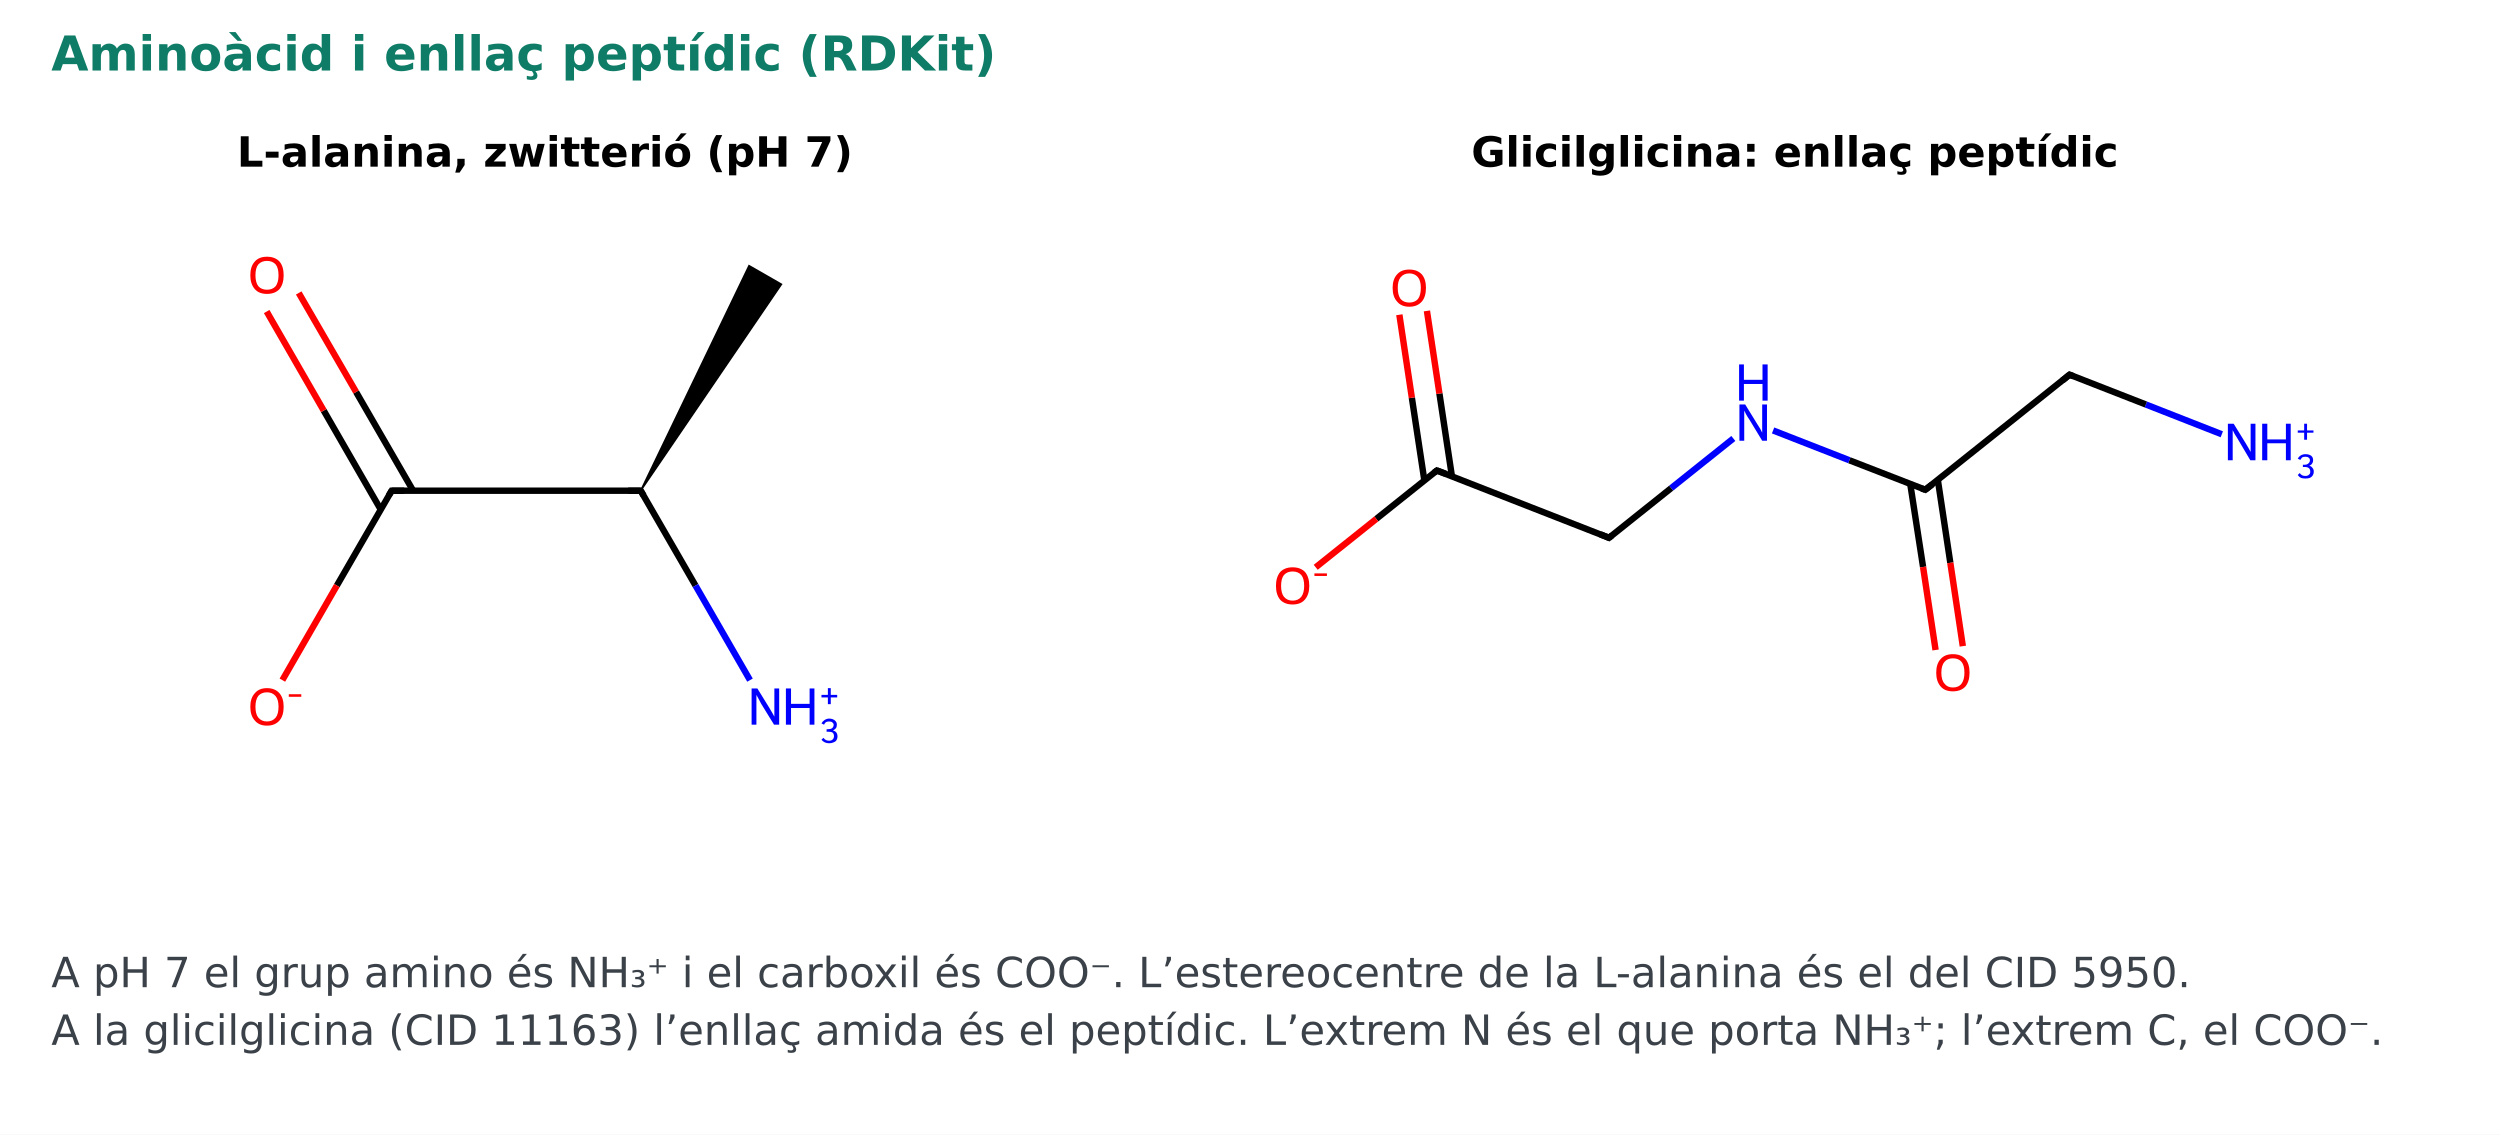
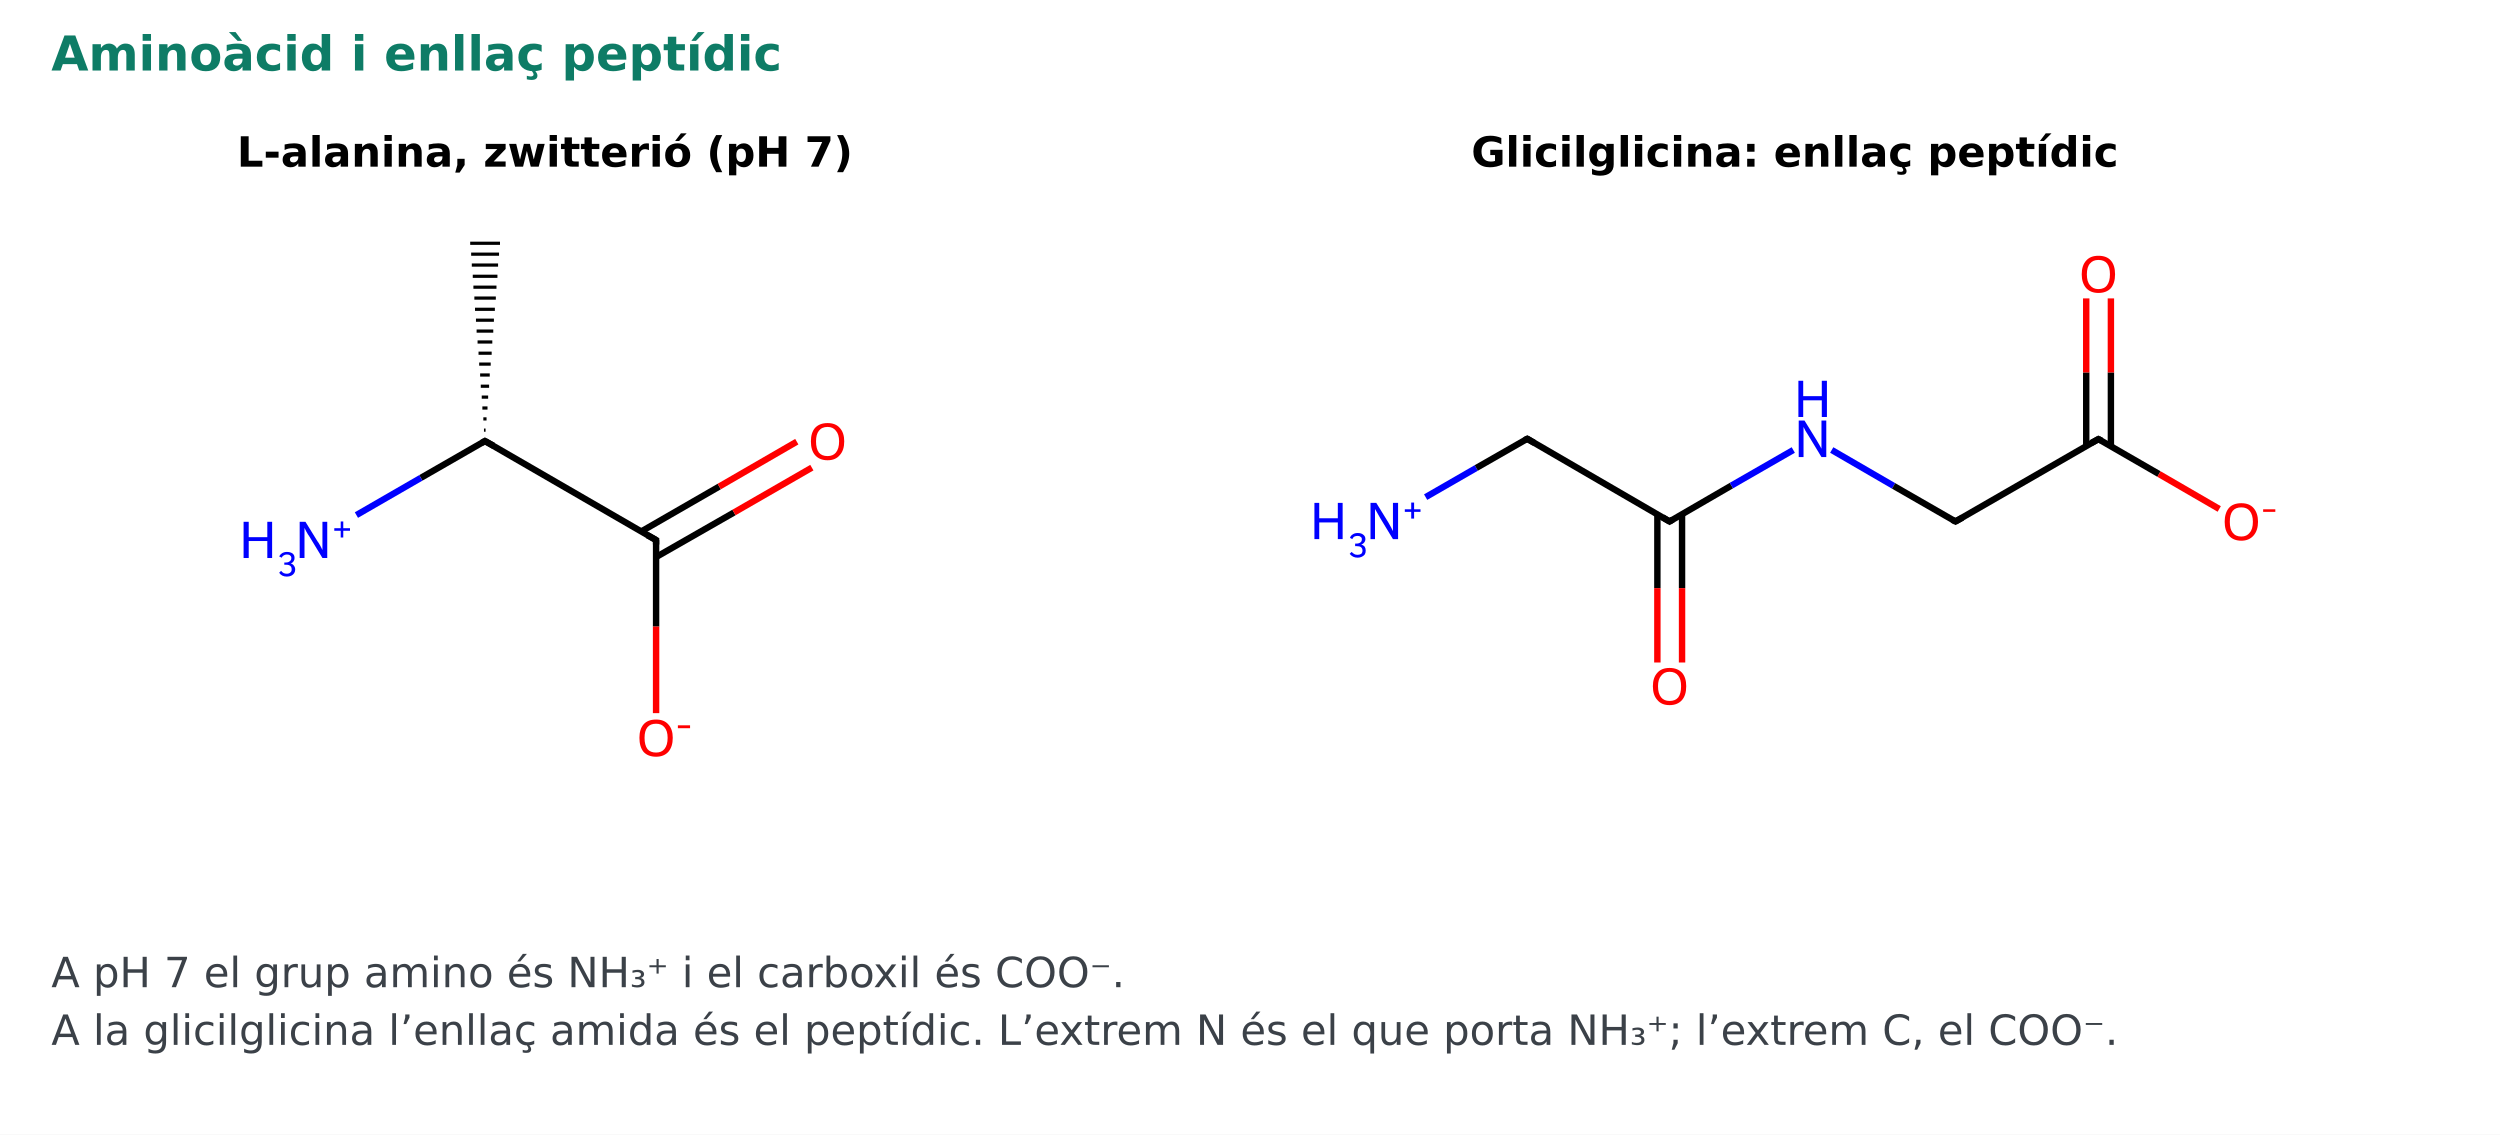
<svg xmlns="http://www.w3.org/2000/svg" viewBox="0 0 780 354" font-family="DejaVu Sans, Liberation Sans, Arial, sans-serif">
  <rect width="780" height="354" fill="#fff" />
-   <text x="16" y="22" font-size="15" font-weight="700" fill="#0E7C66">Aminoàcid i enllaç peptídic (RDKit)</text>
+   <text x="16" y="22" font-size="15" font-weight="700" fill="#0E7C66">Aminoàcid i enllaç peptídic</text>
  <g transform="translate(0,36)">
    <text x="170" y="16" text-anchor="middle" font-size="13" font-weight="700">L-alanina, zwitterió (pH 7)</text>
    <g transform="translate(0,20)">
      <svg version="1.1" baseProfile="full" xml:space="preserve" width="340px" height="200px" viewBox="0 0 340 200">
        <rect style="opacity:1.0;fill:#FFFFFF;stroke:none" width="340.0" height="200.0" x="0.0" y="0.0"> </rect>
-         <path class="bond-0 atom-1 atom-0" d="M 199.9,97.1 L 233.7,26.9 L 243.8,32.7 Z" style="fill:#000000;fill-rule:evenodd;fill-opacity:1;stroke:#000000;stroke-width:0.5px;stroke-linecap:butt;stroke-linejoin:miter;stroke-miterlimit:10;stroke-opacity:1;" />
-         <path class="bond-1 atom-1 atom-2" d="M 199.9,97.1 L 217.0,126.7" style="fill:none;fill-rule:evenodd;stroke:#000000;stroke-width:2.0px;stroke-linecap:butt;stroke-linejoin:miter;stroke-opacity:1" />
-         <path class="bond-1 atom-1 atom-2" d="M 217.0,126.7 L 234.0,156.2" style="fill:none;fill-rule:evenodd;stroke:#0000FF;stroke-width:2.0px;stroke-linecap:butt;stroke-linejoin:miter;stroke-opacity:1" />
-         <path class="bond-2 atom-1 atom-3" d="M 199.9,97.1 L 122.2,97.1" style="fill:none;fill-rule:evenodd;stroke:#000000;stroke-width:2.0px;stroke-linecap:butt;stroke-linejoin:miter;stroke-opacity:1" />
-         <path class="bond-3 atom-3 atom-4" d="M 128.9,97.1 L 111.1,66.3" style="fill:none;fill-rule:evenodd;stroke:#000000;stroke-width:2.0px;stroke-linecap:butt;stroke-linejoin:miter;stroke-opacity:1" />
-         <path class="bond-3 atom-3 atom-4" d="M 111.1,66.3 L 93.2,35.4" style="fill:none;fill-rule:evenodd;stroke:#FF0000;stroke-width:2.0px;stroke-linecap:butt;stroke-linejoin:miter;stroke-opacity:1" />
-         <path class="bond-3 atom-3 atom-4" d="M 118.8,103.0 L 101.0,72.1" style="fill:none;fill-rule:evenodd;stroke:#000000;stroke-width:2.0px;stroke-linecap:butt;stroke-linejoin:miter;stroke-opacity:1" />
-         <path class="bond-3 atom-3 atom-4" d="M 101.0,72.1 L 83.2,41.2" style="fill:none;fill-rule:evenodd;stroke:#FF0000;stroke-width:2.0px;stroke-linecap:butt;stroke-linejoin:miter;stroke-opacity:1" />
-         <path class="bond-4 atom-3 atom-5" d="M 122.2,97.1 L 105.1,126.7" style="fill:none;fill-rule:evenodd;stroke:#000000;stroke-width:2.0px;stroke-linecap:butt;stroke-linejoin:miter;stroke-opacity:1" />
-         <path class="bond-4 atom-3 atom-5" d="M 105.1,126.7 L 88.1,156.2" style="fill:none;fill-rule:evenodd;stroke:#FF0000;stroke-width:2.0px;stroke-linecap:butt;stroke-linejoin:miter;stroke-opacity:1" />
-         <path d="M 200.8,98.6 L 199.9,97.1 L 196.0,97.1" style="fill:none;stroke:#000000;stroke-width:2.0px;stroke-linecap:butt;stroke-linejoin:miter;stroke-miterlimit:10;stroke-opacity:1;" />
-         <path d="M 126.1,97.1 L 122.2,97.1 L 121.3,98.6" style="fill:none;stroke:#000000;stroke-width:2.0px;stroke-linecap:butt;stroke-linejoin:miter;stroke-miterlimit:10;stroke-opacity:1;" />
-         <path class="atom-2" d="M 236.3 158.8 L 240.0 164.8 Q 240.4 165.4, 241.0 166.5 Q 241.5 167.5, 241.6 167.6 L 241.6 158.8 L 243.1 158.8 L 243.1 170.1 L 241.5 170.1 L 237.5 163.6 Q 237.1 162.8, 236.6 161.9 Q 236.1 161.0, 236.0 160.8 L 236.0 170.1 L 234.5 170.1 L 234.5 158.8 L 236.3 158.8 " fill="#0000FF" />
-         <path class="atom-2" d="M 245.2 158.8 L 246.8 158.8 L 246.8 163.6 L 252.6 163.6 L 252.6 158.8 L 254.1 158.8 L 254.1 170.1 L 252.6 170.1 L 252.6 164.9 L 246.8 164.9 L 246.8 170.1 L 245.2 170.1 L 245.2 158.8 " fill="#0000FF" />
-         <path class="atom-2" d="M 259.9 171.9 Q 260.6 172.1, 260.9 172.5 Q 261.3 173.0, 261.3 173.8 Q 261.3 174.4, 261.0 174.9 Q 260.7 175.4, 260.1 175.6 Q 259.5 175.9, 258.7 175.9 Q 257.9 175.9, 257.3 175.6 Q 256.7 175.3, 256.3 174.8 L 256.9 174.2 Q 257.3 174.7, 257.7 174.9 Q 258.1 175.1, 258.7 175.1 Q 259.4 175.1, 259.8 174.7 Q 260.2 174.3, 260.2 173.7 Q 260.2 173.0, 259.8 172.6 Q 259.4 172.3, 258.5 172.3 L 257.9 172.3 L 257.9 171.5 L 258.4 171.5 Q 259.2 171.5, 259.6 171.2 Q 260.1 170.8, 260.1 170.1 Q 260.1 169.7, 259.7 169.4 Q 259.4 169.1, 258.7 169.1 Q 258.1 169.1, 257.7 169.3 Q 257.4 169.5, 257.1 170.1 L 256.3 169.7 Q 256.6 169.1, 257.2 168.7 Q 257.9 168.2, 258.7 168.2 Q 259.8 168.2, 260.5 168.8 Q 261.1 169.3, 261.1 170.1 Q 261.1 170.8, 260.8 171.2 Q 260.5 171.6, 259.9 171.9 " fill="#0000FF" />
-         <path class="atom-2" d="M 256.3 160.8 L 258.3 160.8 L 258.3 158.7 L 259.2 158.7 L 259.2 160.8 L 261.2 160.8 L 261.2 161.6 L 259.2 161.6 L 259.2 163.7 L 258.3 163.7 L 258.3 161.6 L 256.3 161.6 L 256.3 160.8 " fill="#0000FF" />
-         <path class="atom-4" d="M 78.1 29.9 Q 78.1 27.1, 79.5 25.6 Q 80.8 24.1, 83.3 24.1 Q 85.8 24.1, 87.2 25.6 Q 88.5 27.1, 88.5 29.9 Q 88.5 32.6, 87.2 34.2 Q 85.8 35.7, 83.3 35.7 Q 80.8 35.7, 79.5 34.2 Q 78.1 32.6, 78.1 29.9 M 83.3 34.4 Q 85.0 34.4, 86.0 33.3 Q 86.9 32.1, 86.9 29.9 Q 86.9 27.6, 86.0 26.5 Q 85.0 25.4, 83.3 25.4 Q 81.6 25.4, 80.6 26.5 Q 79.7 27.6, 79.7 29.9 Q 79.7 32.1, 80.6 33.3 Q 81.6 34.4, 83.3 34.4 " fill="#FF0000" />
-         <path class="atom-5" d="M 78.1 164.5 Q 78.1 161.8, 79.5 160.3 Q 80.8 158.7, 83.3 158.7 Q 85.8 158.7, 87.2 160.3 Q 88.5 161.8, 88.5 164.5 Q 88.5 167.3, 87.2 168.8 Q 85.8 170.4, 83.3 170.4 Q 80.8 170.4, 79.5 168.8 Q 78.1 167.3, 78.1 164.5 M 83.3 169.1 Q 85.0 169.1, 86.0 167.9 Q 86.9 166.8, 86.9 164.5 Q 86.9 162.3, 86.0 161.2 Q 85.0 160.0, 83.3 160.0 Q 81.6 160.0, 80.6 161.1 Q 79.7 162.3, 79.7 164.5 Q 79.7 166.8, 80.6 167.9 Q 81.6 169.1, 83.3 169.1 " fill="#FF0000" />
-         <path class="atom-5" d="M 90.1 160.6 L 94.0 160.6 L 94.0 161.4 L 90.1 161.4 L 90.1 160.6 " fill="#FF0000" />
+         <path class="bond-0 atom-1 atom-0" d="M 151.0,78.2 L 151.5,78.2" style="fill:none;fill-rule:evenodd;stroke:#000000;stroke-width:1.0px;stroke-linecap:butt;stroke-linejoin:miter;stroke-opacity:1" />
+         <path class="bond-0 atom-1 atom-0" d="M 150.8,74.7 L 151.8,74.7" style="fill:none;fill-rule:evenodd;stroke:#000000;stroke-width:1.0px;stroke-linecap:butt;stroke-linejoin:miter;stroke-opacity:1" />
+         <path class="bond-0 atom-1 atom-0" d="M 150.5,71.3 L 152.1,71.3" style="fill:none;fill-rule:evenodd;stroke:#000000;stroke-width:1.0px;stroke-linecap:butt;stroke-linejoin:miter;stroke-opacity:1" />
+         <path class="bond-0 atom-1 atom-0" d="M 150.3,67.9 L 152.3,67.9" style="fill:none;fill-rule:evenodd;stroke:#000000;stroke-width:1.0px;stroke-linecap:butt;stroke-linejoin:miter;stroke-opacity:1" />
+         <path class="bond-0 atom-1 atom-0" d="M 150.0,64.5 L 152.6,64.5" style="fill:none;fill-rule:evenodd;stroke:#000000;stroke-width:1.0px;stroke-linecap:butt;stroke-linejoin:miter;stroke-opacity:1" />
+         <path class="bond-0 atom-1 atom-0" d="M 149.8,61.0 L 152.8,61.0" style="fill:none;fill-rule:evenodd;stroke:#000000;stroke-width:1.0px;stroke-linecap:butt;stroke-linejoin:miter;stroke-opacity:1" />
+         <path class="bond-0 atom-1 atom-0" d="M 149.5,57.6 L 153.1,57.6" style="fill:none;fill-rule:evenodd;stroke:#000000;stroke-width:1.0px;stroke-linecap:butt;stroke-linejoin:miter;stroke-opacity:1" />
+         <path class="bond-0 atom-1 atom-0" d="M 149.3,54.2 L 153.4,54.2" style="fill:none;fill-rule:evenodd;stroke:#000000;stroke-width:1.0px;stroke-linecap:butt;stroke-linejoin:miter;stroke-opacity:1" />
+         <path class="bond-0 atom-1 atom-0" d="M 149.0,50.7 L 153.6,50.7" style="fill:none;fill-rule:evenodd;stroke:#000000;stroke-width:1.0px;stroke-linecap:butt;stroke-linejoin:miter;stroke-opacity:1" />
+         <path class="bond-0 atom-1 atom-0" d="M 148.7,47.3 L 153.9,47.3" style="fill:none;fill-rule:evenodd;stroke:#000000;stroke-width:1.0px;stroke-linecap:butt;stroke-linejoin:miter;stroke-opacity:1" />
+         <path class="bond-0 atom-1 atom-0" d="M 148.5,43.9 L 154.1,43.9" style="fill:none;fill-rule:evenodd;stroke:#000000;stroke-width:1.0px;stroke-linecap:butt;stroke-linejoin:miter;stroke-opacity:1" />
+         <path class="bond-0 atom-1 atom-0" d="M 148.2,40.5 L 154.4,40.5" style="fill:none;fill-rule:evenodd;stroke:#000000;stroke-width:1.0px;stroke-linecap:butt;stroke-linejoin:miter;stroke-opacity:1" />
+         <path class="bond-0 atom-1 atom-0" d="M 148.0,37.0 L 154.7,37.0" style="fill:none;fill-rule:evenodd;stroke:#000000;stroke-width:1.0px;stroke-linecap:butt;stroke-linejoin:miter;stroke-opacity:1" />
+         <path class="bond-0 atom-1 atom-0" d="M 147.7,33.6 L 154.9,33.6" style="fill:none;fill-rule:evenodd;stroke:#000000;stroke-width:1.0px;stroke-linecap:butt;stroke-linejoin:miter;stroke-opacity:1" />
+         <path class="bond-0 atom-1 atom-0" d="M 147.5,30.2 L 155.2,30.2" style="fill:none;fill-rule:evenodd;stroke:#000000;stroke-width:1.0px;stroke-linecap:butt;stroke-linejoin:miter;stroke-opacity:1" />
+         <path class="bond-0 atom-1 atom-0" d="M 147.2,26.7 L 155.4,26.7" style="fill:none;fill-rule:evenodd;stroke:#000000;stroke-width:1.0px;stroke-linecap:butt;stroke-linejoin:miter;stroke-opacity:1" />
+         <path class="bond-0 atom-1 atom-0" d="M 147.0,23.3 L 155.7,23.3" style="fill:none;fill-rule:evenodd;stroke:#000000;stroke-width:1.0px;stroke-linecap:butt;stroke-linejoin:miter;stroke-opacity:1" />
+         <path class="bond-0 atom-1 atom-0" d="M 146.7,19.9 L 156.0,19.9" style="fill:none;fill-rule:evenodd;stroke:#000000;stroke-width:1.0px;stroke-linecap:butt;stroke-linejoin:miter;stroke-opacity:1" />
+         <path class="bond-1 atom-1 atom-2" d="M 151.3,81.6 L 131.3,93.1" style="fill:none;fill-rule:evenodd;stroke:#000000;stroke-width:2.0px;stroke-linecap:butt;stroke-linejoin:miter;stroke-opacity:1" />
+         <path class="bond-1 atom-1 atom-2" d="M 131.3,93.1 L 111.2,104.7" style="fill:none;fill-rule:evenodd;stroke:#0000FF;stroke-width:2.0px;stroke-linecap:butt;stroke-linejoin:miter;stroke-opacity:1" />
+         <path class="bond-2 atom-1 atom-3" d="M 151.3,81.6 L 204.7,112.5" style="fill:none;fill-rule:evenodd;stroke:#000000;stroke-width:2.0px;stroke-linecap:butt;stroke-linejoin:miter;stroke-opacity:1" />
+         <path class="bond-3 atom-3 atom-4" d="M 204.7,117.8 L 229.0,103.9" style="fill:none;fill-rule:evenodd;stroke:#000000;stroke-width:2.0px;stroke-linecap:butt;stroke-linejoin:miter;stroke-opacity:1" />
+         <path class="bond-3 atom-3 atom-4" d="M 229.0,103.9 L 253.3,89.9" style="fill:none;fill-rule:evenodd;stroke:#FF0000;stroke-width:2.0px;stroke-linecap:butt;stroke-linejoin:miter;stroke-opacity:1" />
+         <path class="bond-3 atom-3 atom-4" d="M 200.1,109.8 L 224.4,95.8" style="fill:none;fill-rule:evenodd;stroke:#000000;stroke-width:2.0px;stroke-linecap:butt;stroke-linejoin:miter;stroke-opacity:1" />
+         <path class="bond-3 atom-3 atom-4" d="M 224.4,95.8 L 248.6,81.8" style="fill:none;fill-rule:evenodd;stroke:#FF0000;stroke-width:2.0px;stroke-linecap:butt;stroke-linejoin:miter;stroke-opacity:1" />
+         <path class="bond-4 atom-3 atom-5" d="M 204.7,112.5 L 204.7,139.5" style="fill:none;fill-rule:evenodd;stroke:#000000;stroke-width:2.0px;stroke-linecap:butt;stroke-linejoin:miter;stroke-opacity:1" />
+         <path class="bond-4 atom-3 atom-5" d="M 204.7,139.5 L 204.7,166.5" style="fill:none;fill-rule:evenodd;stroke:#FF0000;stroke-width:2.0px;stroke-linecap:butt;stroke-linejoin:miter;stroke-opacity:1" />
+         <path d="M 150.3,82.2 L 151.3,81.6 L 154.0,83.1" style="fill:none;stroke:#000000;stroke-width:2.0px;stroke-linecap:butt;stroke-linejoin:miter;stroke-miterlimit:10;stroke-opacity:1;" />
+         <path d="M 202.0,111.0 L 204.7,112.5 L 204.7,113.9" style="fill:none;stroke:#000000;stroke-width:2.0px;stroke-linecap:butt;stroke-linejoin:miter;stroke-miterlimit:10;stroke-opacity:1;" />
+         <path class="atom-2" d="M 76.0 106.8 L 77.6 106.8 L 77.6 111.6 L 83.4 111.6 L 83.4 106.8 L 84.9 106.8 L 84.9 118.1 L 83.4 118.1 L 83.4 112.8 L 77.6 112.8 L 77.6 118.1 L 76.0 118.1 L 76.0 106.8 " fill="#0000FF" />
+         <path class="atom-2" d="M 90.7 119.8 Q 91.4 120.0, 91.7 120.5 Q 92.1 121.0, 92.1 121.7 Q 92.1 122.3, 91.8 122.8 Q 91.5 123.3, 90.9 123.6 Q 90.3 123.9, 89.5 123.9 Q 88.7 123.9, 88.1 123.6 Q 87.5 123.3, 87.1 122.7 L 87.7 122.1 Q 88.1 122.6, 88.5 122.8 Q 88.9 123.0, 89.5 123.0 Q 90.2 123.0, 90.6 122.6 Q 91.0 122.3, 91.0 121.7 Q 91.0 120.9, 90.6 120.6 Q 90.2 120.2, 89.3 120.2 L 88.7 120.2 L 88.7 119.5 L 89.2 119.5 Q 90.0 119.5, 90.4 119.1 Q 90.9 118.8, 90.9 118.1 Q 90.9 117.6, 90.5 117.3 Q 90.2 117.0, 89.5 117.0 Q 88.9 117.0, 88.5 117.3 Q 88.1 117.5, 87.9 118.0 L 87.1 117.6 Q 87.4 117.0, 88.0 116.6 Q 88.7 116.2, 89.5 116.2 Q 90.6 116.2, 91.3 116.7 Q 91.9 117.2, 91.9 118.1 Q 91.9 118.7, 91.6 119.1 Q 91.3 119.6, 90.7 119.8 " fill="#0000FF" />
+         <path class="atom-2" d="M 95.3 106.8 L 99.0 112.8 Q 99.4 113.3, 100.0 114.4 Q 100.6 115.5, 100.6 115.6 L 100.6 106.8 L 102.1 106.8 L 102.1 118.1 L 100.6 118.1 L 96.6 111.5 Q 96.1 110.8, 95.6 109.9 Q 95.1 109.0, 95.0 108.7 L 95.0 118.1 L 93.5 118.1 L 93.5 106.8 L 95.3 106.8 " fill="#0000FF" />
+         <path class="atom-2" d="M 104.3 108.8 L 106.3 108.8 L 106.3 106.7 L 107.1 106.7 L 107.1 108.8 L 109.2 108.8 L 109.2 109.6 L 107.1 109.6 L 107.1 111.7 L 106.3 111.7 L 106.3 109.6 L 104.3 109.6 L 104.3 108.8 " fill="#0000FF" />
+         <path class="atom-4" d="M 253.0 81.7 Q 253.0 79.0, 254.3 77.5 Q 255.7 76.0, 258.2 76.0 Q 260.7 76.0, 262.0 77.5 Q 263.4 79.0, 263.4 81.7 Q 263.4 84.5, 262.0 86.0 Q 260.7 87.6, 258.2 87.6 Q 255.7 87.6, 254.3 86.0 Q 253.0 84.5, 253.0 81.7 M 258.2 86.3 Q 259.9 86.3, 260.8 85.2 Q 261.8 84.0, 261.8 81.7 Q 261.8 79.5, 260.8 78.4 Q 259.9 77.2, 258.2 77.2 Q 256.4 77.2, 255.5 78.4 Q 254.6 79.5, 254.6 81.7 Q 254.6 84.0, 255.5 85.2 Q 256.4 86.3, 258.2 86.3 " fill="#FF0000" />
+         <path class="atom-5" d="M 199.5 174.2 Q 199.5 171.5, 200.8 170.0 Q 202.1 168.5, 204.7 168.5 Q 207.2 168.5, 208.5 170.0 Q 209.9 171.5, 209.9 174.2 Q 209.9 177.0, 208.5 178.6 Q 207.1 180.1, 204.7 180.1 Q 202.2 180.1, 200.8 178.6 Q 199.5 177.0, 199.5 174.2 M 204.7 178.8 Q 206.4 178.8, 207.3 177.7 Q 208.3 176.5, 208.3 174.2 Q 208.3 172.0, 207.3 170.9 Q 206.4 169.8, 204.7 169.8 Q 202.9 169.8, 202.0 170.9 Q 201.1 172.0, 201.1 174.2 Q 201.1 176.5, 202.0 177.7 Q 202.9 178.8, 204.7 178.8 " fill="#FF0000" />
+         <path class="atom-5" d="M 211.5 170.3 L 215.3 170.3 L 215.3 171.2 L 211.5 171.2 L 211.5 170.3 " fill="#FF0000" />
      </svg>
    </g>
    <text x="560" y="16" text-anchor="middle" font-size="13" font-weight="700">Glicilglicina: enllaç peptídic</text>
    <g transform="translate(360,24)">
      <svg version="1.1" baseProfile="full" xml:space="preserve" width="400px" height="180px" viewBox="0 0 400 180">
        <rect style="opacity:1.0;fill:#FFFFFF;stroke:none" width="400.0" height="180.0" x="0.0" y="0.0"> </rect>
-         <path class="bond-0 atom-0 atom-1" d="M 333.2,75.5 L 309.5,66.2" style="fill:none;fill-rule:evenodd;stroke:#0000FF;stroke-width:2.0px;stroke-linecap:butt;stroke-linejoin:miter;stroke-opacity:1" />
-         <path class="bond-0 atom-0 atom-1" d="M 309.5,66.2 L 285.7,56.9" style="fill:none;fill-rule:evenodd;stroke:#000000;stroke-width:2.0px;stroke-linecap:butt;stroke-linejoin:miter;stroke-opacity:1" />
-         <path class="bond-1 atom-1 atom-2" d="M 285.7,56.9 L 240.7,92.8" style="fill:none;fill-rule:evenodd;stroke:#000000;stroke-width:2.0px;stroke-linecap:butt;stroke-linejoin:miter;stroke-opacity:1" />
-         <path class="bond-2 atom-2 atom-3" d="M 236.0,91.0 L 240.0,116.9" style="fill:none;fill-rule:evenodd;stroke:#000000;stroke-width:2.0px;stroke-linecap:butt;stroke-linejoin:miter;stroke-opacity:1" />
-         <path class="bond-2 atom-2 atom-3" d="M 240.0,116.9 L 243.9,142.8" style="fill:none;fill-rule:evenodd;stroke:#FF0000;stroke-width:2.0px;stroke-linecap:butt;stroke-linejoin:miter;stroke-opacity:1" />
-         <path class="bond-2 atom-2 atom-3" d="M 244.6,89.7 L 248.5,115.6" style="fill:none;fill-rule:evenodd;stroke:#000000;stroke-width:2.0px;stroke-linecap:butt;stroke-linejoin:miter;stroke-opacity:1" />
-         <path class="bond-2 atom-2 atom-3" d="M 248.5,115.6 L 252.4,141.6" style="fill:none;fill-rule:evenodd;stroke:#FF0000;stroke-width:2.0px;stroke-linecap:butt;stroke-linejoin:miter;stroke-opacity:1" />
-         <path class="bond-3 atom-2 atom-4" d="M 240.7,92.8 L 217.0,83.6" style="fill:none;fill-rule:evenodd;stroke:#000000;stroke-width:2.0px;stroke-linecap:butt;stroke-linejoin:miter;stroke-opacity:1" />
-         <path class="bond-3 atom-2 atom-4" d="M 217.0,83.6 L 193.2,74.3" style="fill:none;fill-rule:evenodd;stroke:#0000FF;stroke-width:2.0px;stroke-linecap:butt;stroke-linejoin:miter;stroke-opacity:1" />
-         <path class="bond-4 atom-4 atom-5" d="M 180.8,76.8 L 161.4,92.3" style="fill:none;fill-rule:evenodd;stroke:#0000FF;stroke-width:2.0px;stroke-linecap:butt;stroke-linejoin:miter;stroke-opacity:1" />
-         <path class="bond-4 atom-4 atom-5" d="M 161.4,92.3 L 142.0,107.8" style="fill:none;fill-rule:evenodd;stroke:#000000;stroke-width:2.0px;stroke-linecap:butt;stroke-linejoin:miter;stroke-opacity:1" />
-         <path class="bond-5 atom-5 atom-6" d="M 142.0,107.8 L 88.3,86.8" style="fill:none;fill-rule:evenodd;stroke:#000000;stroke-width:2.0px;stroke-linecap:butt;stroke-linejoin:miter;stroke-opacity:1" />
-         <path class="bond-6 atom-6 atom-7" d="M 93.0,88.6 L 89.1,62.8" style="fill:none;fill-rule:evenodd;stroke:#000000;stroke-width:2.0px;stroke-linecap:butt;stroke-linejoin:miter;stroke-opacity:1" />
-         <path class="bond-6 atom-6 atom-7" d="M 89.1,62.8 L 85.2,37.0" style="fill:none;fill-rule:evenodd;stroke:#FF0000;stroke-width:2.0px;stroke-linecap:butt;stroke-linejoin:miter;stroke-opacity:1" />
-         <path class="bond-6 atom-6 atom-7" d="M 84.4,89.9 L 80.5,64.1" style="fill:none;fill-rule:evenodd;stroke:#000000;stroke-width:2.0px;stroke-linecap:butt;stroke-linejoin:miter;stroke-opacity:1" />
-         <path class="bond-6 atom-6 atom-7" d="M 80.5,64.1 L 76.6,38.2" style="fill:none;fill-rule:evenodd;stroke:#FF0000;stroke-width:2.0px;stroke-linecap:butt;stroke-linejoin:miter;stroke-opacity:1" />
-         <path class="bond-7 atom-6 atom-8" d="M 88.3,86.8 L 69.4,101.9" style="fill:none;fill-rule:evenodd;stroke:#000000;stroke-width:2.0px;stroke-linecap:butt;stroke-linejoin:miter;stroke-opacity:1" />
-         <path class="bond-7 atom-6 atom-8" d="M 69.4,101.9 L 50.5,117.0" style="fill:none;fill-rule:evenodd;stroke:#FF0000;stroke-width:2.0px;stroke-linecap:butt;stroke-linejoin:miter;stroke-opacity:1" />
-         <path d="M 286.9,57.4 L 285.7,56.9 L 283.5,58.7" style="fill:none;stroke:#000000;stroke-width:2.0px;stroke-linecap:butt;stroke-linejoin:miter;stroke-miterlimit:10;stroke-opacity:1;" />
-         <path d="M 242.9,91.1 L 240.7,92.8 L 239.5,92.4" style="fill:none;stroke:#000000;stroke-width:2.0px;stroke-linecap:butt;stroke-linejoin:miter;stroke-miterlimit:10;stroke-opacity:1;" />
-         <path d="M 143.0,107.0 L 142.0,107.8 L 139.3,106.7" style="fill:none;stroke:#000000;stroke-width:2.0px;stroke-linecap:butt;stroke-linejoin:miter;stroke-miterlimit:10;stroke-opacity:1;" />
-         <path d="M 91.0,87.8 L 88.3,86.8 L 87.4,87.5" style="fill:none;stroke:#000000;stroke-width:2.0px;stroke-linecap:butt;stroke-linejoin:miter;stroke-miterlimit:10;stroke-opacity:1;" />
-         <path class="atom-0" d="M 336.9 72.2 L 340.6 78.2 Q 341.0 78.8, 341.6 79.9 Q 342.2 81.0, 342.2 81.0 L 342.2 72.2 L 343.7 72.2 L 343.7 83.6 L 342.1 83.6 L 338.2 77.0 Q 337.7 76.2, 337.2 75.4 Q 336.7 74.5, 336.6 74.2 L 336.6 83.6 L 335.1 83.6 L 335.1 72.2 L 336.9 72.2 " fill="#0000FF" />
-         <path class="atom-0" d="M 345.8 72.2 L 347.4 72.2 L 347.4 77.1 L 353.2 77.1 L 353.2 72.2 L 354.7 72.2 L 354.7 83.6 L 353.2 83.6 L 353.2 78.3 L 347.4 78.3 L 347.4 83.6 L 345.8 83.6 L 345.8 72.2 " fill="#0000FF" />
-         <path class="atom-0" d="M 360.5 85.3 Q 361.2 85.5, 361.5 86.0 Q 361.9 86.4, 361.9 87.2 Q 361.9 87.8, 361.6 88.3 Q 361.3 88.8, 360.7 89.1 Q 360.1 89.3, 359.3 89.3 Q 358.5 89.3, 357.9 89.1 Q 357.3 88.8, 356.9 88.2 L 357.5 87.6 Q 357.9 88.1, 358.3 88.3 Q 358.7 88.5, 359.3 88.5 Q 360.0 88.5, 360.4 88.1 Q 360.8 87.8, 360.8 87.2 Q 360.8 86.4, 360.4 86.1 Q 360.0 85.7, 359.1 85.7 L 358.5 85.7 L 358.5 85.0 L 359.0 85.0 Q 359.8 85.0, 360.2 84.6 Q 360.7 84.2, 360.7 83.6 Q 360.7 83.1, 360.3 82.8 Q 360.0 82.5, 359.3 82.5 Q 358.7 82.5, 358.3 82.7 Q 358.0 83.0, 357.7 83.5 L 356.9 83.1 Q 357.2 82.5, 357.8 82.1 Q 358.5 81.7, 359.3 81.7 Q 360.4 81.7, 361.1 82.2 Q 361.7 82.7, 361.7 83.6 Q 361.7 84.2, 361.4 84.6 Q 361.1 85.1, 360.5 85.3 " fill="#0000FF" />
-         <path class="atom-0" d="M 356.9 74.3 L 358.9 74.3 L 358.9 72.2 L 359.8 72.2 L 359.8 74.3 L 361.8 74.3 L 361.8 75.0 L 359.8 75.0 L 359.8 77.2 L 358.9 77.2 L 358.9 75.0 L 356.9 75.0 L 356.9 74.3 " fill="#0000FF" />
-         <path class="atom-3" d="M 244.1 149.9 Q 244.1 147.1, 245.5 145.6 Q 246.8 144.1, 249.3 144.1 Q 251.8 144.1, 253.2 145.6 Q 254.5 147.1, 254.5 149.9 Q 254.5 152.6, 253.2 154.2 Q 251.8 155.7, 249.3 155.7 Q 246.8 155.7, 245.5 154.2 Q 244.1 152.6, 244.1 149.9 M 249.3 154.5 Q 251.1 154.5, 252.0 153.3 Q 252.9 152.1, 252.9 149.9 Q 252.9 147.6, 252.0 146.5 Q 251.1 145.4, 249.3 145.4 Q 247.6 145.4, 246.7 146.5 Q 245.7 147.6, 245.7 149.9 Q 245.7 152.2, 246.7 153.3 Q 247.6 154.5, 249.3 154.5 " fill="#FF0000" />
-         <path class="atom-4" d="M 184.5 66.2 L 188.2 72.2 Q 188.6 72.8, 189.2 73.8 Q 189.8 74.9, 189.8 75.0 L 189.8 66.2 L 191.3 66.2 L 191.3 77.5 L 189.8 77.5 L 185.8 70.9 Q 185.3 70.2, 184.8 69.3 Q 184.4 68.4, 184.2 68.1 L 184.2 77.5 L 182.7 77.5 L 182.7 66.2 L 184.5 66.2 " fill="#0000FF" />
-         <path class="atom-4" d="M 182.6 53.7 L 184.1 53.7 L 184.1 58.5 L 189.9 58.5 L 189.9 53.7 L 191.5 53.7 L 191.5 65.0 L 189.9 65.0 L 189.9 59.8 L 184.1 59.8 L 184.1 65.0 L 182.6 65.0 L 182.6 53.7 " fill="#0000FF" />
-         <path class="atom-7" d="M 74.5 29.8 Q 74.5 27.1, 75.9 25.6 Q 77.2 24.1, 79.7 24.1 Q 82.2 24.1, 83.6 25.6 Q 84.9 27.1, 84.9 29.8 Q 84.9 32.6, 83.6 34.1 Q 82.2 35.7, 79.7 35.7 Q 77.2 35.7, 75.9 34.1 Q 74.5 32.6, 74.5 29.8 M 79.7 34.4 Q 81.4 34.4, 82.4 33.3 Q 83.3 32.1, 83.3 29.8 Q 83.3 27.6, 82.4 26.5 Q 81.4 25.3, 79.7 25.3 Q 78.0 25.3, 77.0 26.5 Q 76.1 27.6, 76.1 29.8 Q 76.1 32.1, 77.0 33.3 Q 78.0 34.4, 79.7 34.4 " fill="#FF0000" />
-         <path class="atom-8" d="M 38.1 122.8 Q 38.1 120.1, 39.4 118.5 Q 40.8 117.0, 43.3 117.0 Q 45.8 117.0, 47.2 118.5 Q 48.5 120.1, 48.5 122.8 Q 48.5 125.5, 47.1 127.1 Q 45.8 128.6, 43.3 128.6 Q 40.8 128.6, 39.4 127.1 Q 38.1 125.5, 38.1 122.8 M 43.3 127.4 Q 45.0 127.4, 46.0 126.2 Q 46.9 125.0, 46.9 122.8 Q 46.9 120.5, 46.0 119.4 Q 45.0 118.3, 43.3 118.3 Q 41.6 118.3, 40.6 119.4 Q 39.7 120.5, 39.7 122.8 Q 39.7 125.1, 40.6 126.2 Q 41.6 127.4, 43.3 127.4 " fill="#FF0000" />
-         <path class="atom-8" d="M 50.1 118.9 L 54.0 118.9 L 54.0 119.7 L 50.1 119.7 L 50.1 118.9 " fill="#FF0000" />
+         <path class="bond-0 atom-0 atom-1" d="M 84.8,95.1 L 100.6,86.0" style="fill:none;fill-rule:evenodd;stroke:#0000FF;stroke-width:2.0px;stroke-linecap:butt;stroke-linejoin:miter;stroke-opacity:1" />
+         <path class="bond-0 atom-0 atom-1" d="M 100.6,86.0 L 116.5,76.9" style="fill:none;fill-rule:evenodd;stroke:#000000;stroke-width:2.0px;stroke-linecap:butt;stroke-linejoin:miter;stroke-opacity:1" />
+         <path class="bond-1 atom-1 atom-2" d="M 116.5,76.9 L 160.9,102.7" style="fill:none;fill-rule:evenodd;stroke:#000000;stroke-width:2.0px;stroke-linecap:butt;stroke-linejoin:miter;stroke-opacity:1" />
+         <path class="bond-2 atom-2 atom-3" d="M 157.1,100.4 L 157.1,123.5" style="fill:none;fill-rule:evenodd;stroke:#000000;stroke-width:2.0px;stroke-linecap:butt;stroke-linejoin:miter;stroke-opacity:1" />
+         <path class="bond-2 atom-2 atom-3" d="M 157.1,123.5 L 157.1,146.7" style="fill:none;fill-rule:evenodd;stroke:#FF0000;stroke-width:2.0px;stroke-linecap:butt;stroke-linejoin:miter;stroke-opacity:1" />
+         <path class="bond-2 atom-2 atom-3" d="M 164.8,100.4 L 164.8,123.5" style="fill:none;fill-rule:evenodd;stroke:#000000;stroke-width:2.0px;stroke-linecap:butt;stroke-linejoin:miter;stroke-opacity:1" />
+         <path class="bond-2 atom-2 atom-3" d="M 164.8,123.5 L 164.8,146.7" style="fill:none;fill-rule:evenodd;stroke:#FF0000;stroke-width:2.0px;stroke-linecap:butt;stroke-linejoin:miter;stroke-opacity:1" />
+         <path class="bond-3 atom-2 atom-4" d="M 160.9,102.7 L 180.2,91.5" style="fill:none;fill-rule:evenodd;stroke:#000000;stroke-width:2.0px;stroke-linecap:butt;stroke-linejoin:miter;stroke-opacity:1" />
+         <path class="bond-3 atom-2 atom-4" d="M 180.2,91.5 L 199.5,80.4" style="fill:none;fill-rule:evenodd;stroke:#0000FF;stroke-width:2.0px;stroke-linecap:butt;stroke-linejoin:miter;stroke-opacity:1" />
+         <path class="bond-4 atom-4 atom-5" d="M 211.5,80.4 L 230.8,91.6" style="fill:none;fill-rule:evenodd;stroke:#0000FF;stroke-width:2.0px;stroke-linecap:butt;stroke-linejoin:miter;stroke-opacity:1" />
+         <path class="bond-4 atom-4 atom-5" d="M 230.8,91.6 L 250.1,102.7" style="fill:none;fill-rule:evenodd;stroke:#000000;stroke-width:2.0px;stroke-linecap:butt;stroke-linejoin:miter;stroke-opacity:1" />
+         <path class="bond-5 atom-5 atom-6" d="M 250.1,102.7 L 294.7,77.0" style="fill:none;fill-rule:evenodd;stroke:#000000;stroke-width:2.0px;stroke-linecap:butt;stroke-linejoin:miter;stroke-opacity:1" />
+         <path class="bond-6 atom-6 atom-7" d="M 298.6,79.2 L 298.6,56.2" style="fill:none;fill-rule:evenodd;stroke:#000000;stroke-width:2.0px;stroke-linecap:butt;stroke-linejoin:miter;stroke-opacity:1" />
+         <path class="bond-6 atom-6 atom-7" d="M 298.6,56.2 L 298.6,33.1" style="fill:none;fill-rule:evenodd;stroke:#FF0000;stroke-width:2.0px;stroke-linecap:butt;stroke-linejoin:miter;stroke-opacity:1" />
+         <path class="bond-6 atom-6 atom-7" d="M 290.9,79.2 L 290.9,56.2" style="fill:none;fill-rule:evenodd;stroke:#000000;stroke-width:2.0px;stroke-linecap:butt;stroke-linejoin:miter;stroke-opacity:1" />
+         <path class="bond-6 atom-6 atom-7" d="M 290.9,56.2 L 290.9,33.1" style="fill:none;fill-rule:evenodd;stroke:#FF0000;stroke-width:2.0px;stroke-linecap:butt;stroke-linejoin:miter;stroke-opacity:1" />
+         <path class="bond-7 atom-6 atom-8" d="M 294.7,77.0 L 313.6,87.9" style="fill:none;fill-rule:evenodd;stroke:#000000;stroke-width:2.0px;stroke-linecap:butt;stroke-linejoin:miter;stroke-opacity:1" />
+         <path class="bond-7 atom-6 atom-8" d="M 313.6,87.9 L 332.4,98.8" style="fill:none;fill-rule:evenodd;stroke:#FF0000;stroke-width:2.0px;stroke-linecap:butt;stroke-linejoin:miter;stroke-opacity:1" />
+         <path d="M 115.7,77.3 L 116.5,76.9 L 118.7,78.2" style="fill:none;stroke:#000000;stroke-width:2.0px;stroke-linecap:butt;stroke-linejoin:miter;stroke-miterlimit:10;stroke-opacity:1;" />
+         <path d="M 158.7,101.4 L 160.9,102.7 L 161.9,102.1" style="fill:none;stroke:#000000;stroke-width:2.0px;stroke-linecap:butt;stroke-linejoin:miter;stroke-miterlimit:10;stroke-opacity:1;" />
+         <path d="M 249.1,102.2 L 250.1,102.7 L 252.3,101.5" style="fill:none;stroke:#000000;stroke-width:2.0px;stroke-linecap:butt;stroke-linejoin:miter;stroke-miterlimit:10;stroke-opacity:1;" />
+         <path d="M 292.5,78.2 L 294.7,77.0 L 295.7,77.5" style="fill:none;stroke:#000000;stroke-width:2.0px;stroke-linecap:butt;stroke-linejoin:miter;stroke-miterlimit:10;stroke-opacity:1;" />
+         <path class="atom-0" d="M 50.1 96.9 L 51.6 96.9 L 51.6 101.7 L 57.4 101.7 L 57.4 96.9 L 58.9 96.9 L 58.9 108.2 L 57.4 108.2 L 57.4 103.0 L 51.6 103.0 L 51.6 108.2 L 50.1 108.2 L 50.1 96.9 " fill="#0000FF" />
+         <path class="atom-0" d="M 64.7 109.9 Q 65.4 110.1, 65.8 110.6 Q 66.1 111.1, 66.1 111.8 Q 66.1 112.5, 65.8 113.0 Q 65.5 113.4, 64.9 113.7 Q 64.3 114.0, 63.6 114.0 Q 62.8 114.0, 62.2 113.7 Q 61.6 113.4, 61.1 112.8 L 61.7 112.2 Q 62.2 112.7, 62.6 112.9 Q 62.9 113.1, 63.6 113.1 Q 64.2 113.1, 64.7 112.8 Q 65.1 112.4, 65.1 111.8 Q 65.1 111.1, 64.6 110.7 Q 64.2 110.4, 63.3 110.4 L 62.8 110.4 L 62.8 109.6 L 63.2 109.6 Q 64.0 109.6, 64.5 109.2 Q 64.9 108.9, 64.9 108.2 Q 64.9 107.7, 64.5 107.5 Q 64.2 107.2, 63.6 107.2 Q 63.0 107.2, 62.6 107.4 Q 62.2 107.6, 61.9 108.2 L 61.2 107.8 Q 61.4 107.1, 62.1 106.7 Q 62.7 106.3, 63.6 106.3 Q 64.7 106.3, 65.3 106.8 Q 66.0 107.3, 66.0 108.2 Q 66.0 108.8, 65.6 109.3 Q 65.3 109.7, 64.7 109.9 " fill="#0000FF" />
+         <path class="atom-0" d="M 69.4 96.9 L 73.1 102.9 Q 73.4 103.5, 74.0 104.5 Q 74.6 105.6, 74.6 105.7 L 74.6 96.9 L 76.2 96.9 L 76.2 108.2 L 74.6 108.2 L 70.6 101.6 Q 70.2 100.9, 69.7 100.0 Q 69.2 99.1, 69.0 98.8 L 69.0 108.2 L 67.6 108.2 L 67.6 96.9 L 69.4 96.9 " fill="#0000FF" />
+         <path class="atom-0" d="M 78.3 98.9 L 80.3 98.9 L 80.3 96.8 L 81.2 96.8 L 81.2 98.9 L 83.2 98.9 L 83.2 99.7 L 81.2 99.7 L 81.2 101.8 L 80.3 101.8 L 80.3 99.7 L 78.3 99.7 L 78.3 98.9 " fill="#0000FF" />
+         <path class="atom-3" d="M 155.7 154.1 Q 155.7 151.4, 157.1 149.9 Q 158.4 148.4, 160.9 148.4 Q 163.4 148.4, 164.8 149.9 Q 166.1 151.4, 166.1 154.1 Q 166.1 156.9, 164.8 158.4 Q 163.4 160.0, 160.9 160.0 Q 158.4 160.0, 157.1 158.4 Q 155.7 156.9, 155.7 154.1 M 160.9 158.7 Q 162.7 158.7, 163.6 157.6 Q 164.5 156.4, 164.5 154.1 Q 164.5 151.9, 163.6 150.8 Q 162.7 149.6, 160.9 149.6 Q 159.2 149.6, 158.3 150.8 Q 157.3 151.9, 157.3 154.1 Q 157.3 156.4, 158.3 157.6 Q 159.2 158.7, 160.9 158.7 " fill="#FF0000" />
+         <path class="atom-4" d="M 203.0 71.2 L 206.7 77.2 Q 207.1 77.8, 207.7 78.9 Q 208.3 80.0, 208.3 80.0 L 208.3 71.2 L 209.8 71.2 L 209.8 82.6 L 208.3 82.6 L 204.3 76.0 Q 203.8 75.2, 203.3 74.4 Q 202.8 73.5, 202.7 73.2 L 202.7 82.6 L 201.2 82.6 L 201.2 71.2 L 203.0 71.2 " fill="#0000FF" />
+         <path class="atom-4" d="M 201.1 58.8 L 202.6 58.8 L 202.6 63.6 L 208.4 63.6 L 208.4 58.8 L 210.0 58.8 L 210.0 70.1 L 208.4 70.1 L 208.4 64.9 L 202.6 64.9 L 202.6 70.1 L 201.1 70.1 L 201.1 58.8 " fill="#0000FF" />
+         <path class="atom-7" d="M 289.5 25.6 Q 289.5 22.8, 290.9 21.3 Q 292.2 19.8, 294.7 19.8 Q 297.3 19.8, 298.6 21.3 Q 299.9 22.8, 299.9 25.6 Q 299.9 28.3, 298.6 29.9 Q 297.2 31.4, 294.7 31.4 Q 292.3 31.4, 290.9 29.9 Q 289.5 28.3, 289.5 25.6 M 294.7 30.2 Q 296.5 30.2, 297.4 29.0 Q 298.3 27.8, 298.3 25.6 Q 298.3 23.3, 297.4 22.2 Q 296.5 21.1, 294.7 21.1 Q 293.0 21.1, 292.1 22.2 Q 291.1 23.3, 291.1 25.6 Q 291.1 27.9, 292.1 29.0 Q 293.0 30.2, 294.7 30.2 " fill="#FF0000" />
+         <path class="atom-8" d="M 334.1 102.8 Q 334.1 100.1, 335.4 98.5 Q 336.7 97.0, 339.3 97.0 Q 341.8 97.0, 343.1 98.5 Q 344.5 100.1, 344.5 102.8 Q 344.5 105.5, 343.1 107.1 Q 341.7 108.7, 339.3 108.7 Q 336.8 108.7, 335.4 107.1 Q 334.1 105.5, 334.1 102.8 M 339.3 107.4 Q 341.0 107.4, 341.9 106.2 Q 342.9 105.1, 342.9 102.8 Q 342.9 100.6, 341.9 99.4 Q 341.0 98.3, 339.3 98.3 Q 337.5 98.3, 336.6 99.4 Q 335.7 100.5, 335.7 102.8 Q 335.7 105.1, 336.6 106.2 Q 337.5 107.4, 339.3 107.4 " fill="#FF0000" />
+         <path class="atom-8" d="M 346.1 98.9 L 349.9 98.9 L 349.9 99.7 L 346.1 99.7 L 346.1 98.9 " fill="#FF0000" />
      </svg>
    </g>
  </g>
-   <text x="16" y="308" font-size="13" fill="#3b4148" font-family="DejaVu Sans, Liberation Sans, Arial, sans-serif">A pH 7 el grup amino és NH₃⁺ i el carboxil és COO⁻. L’estereocentre de la L-alanina és el del CID 5950.</text>
-   <text x="16" y="326" font-size="13" fill="#3b4148" font-family="DejaVu Sans, Liberation Sans, Arial, sans-serif">A la glicilglicina (CID 11163) l’enllaç amida és el peptídic. L’extrem N és el que porta NH₃⁺; l’extrem C, el COO⁻.</text>
+   <text x="16" y="308" font-size="13" fill="#3b4148" font-family="DejaVu Sans, Liberation Sans, Arial, sans-serif">A pH 7 el grup amino és NH₃⁺ i el carboxil és COO⁻.</text>
+   <text x="16" y="326" font-size="13" fill="#3b4148" font-family="DejaVu Sans, Liberation Sans, Arial, sans-serif">A la glicilglicina l’enllaç amida és el peptídic. L’extrem N és el que porta NH₃⁺; l’extrem C, el COO⁻.</text>
</svg>
